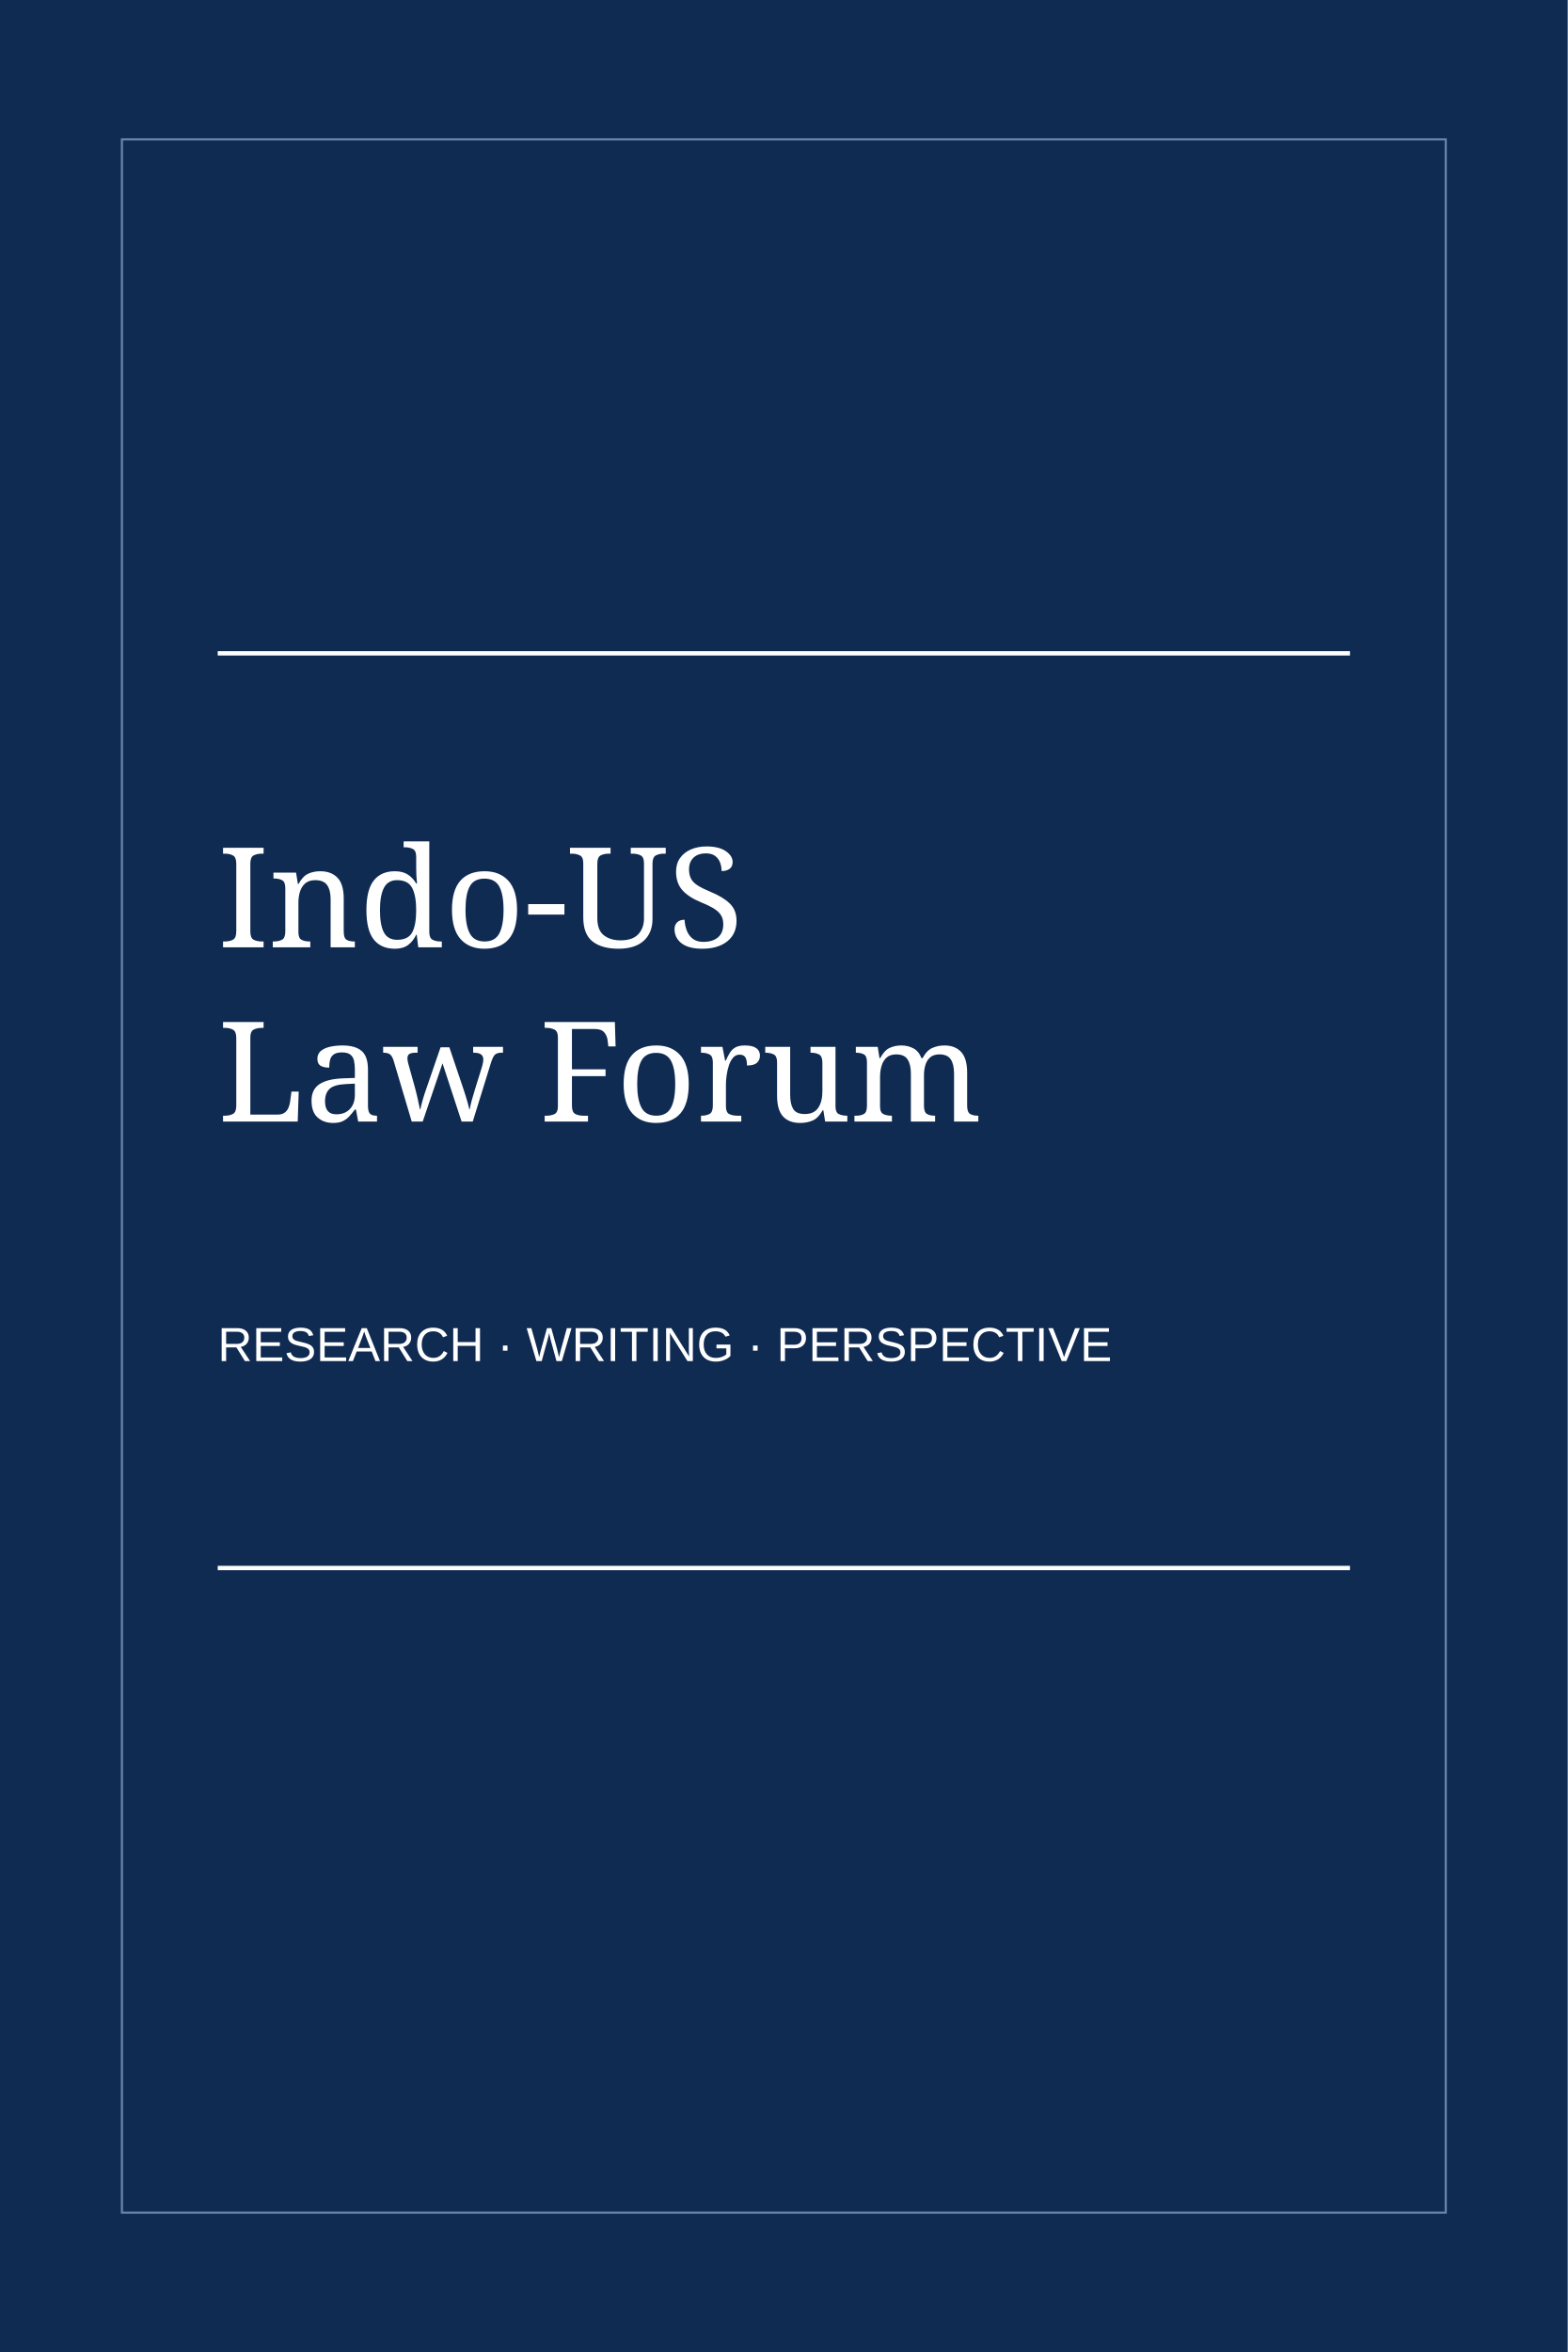
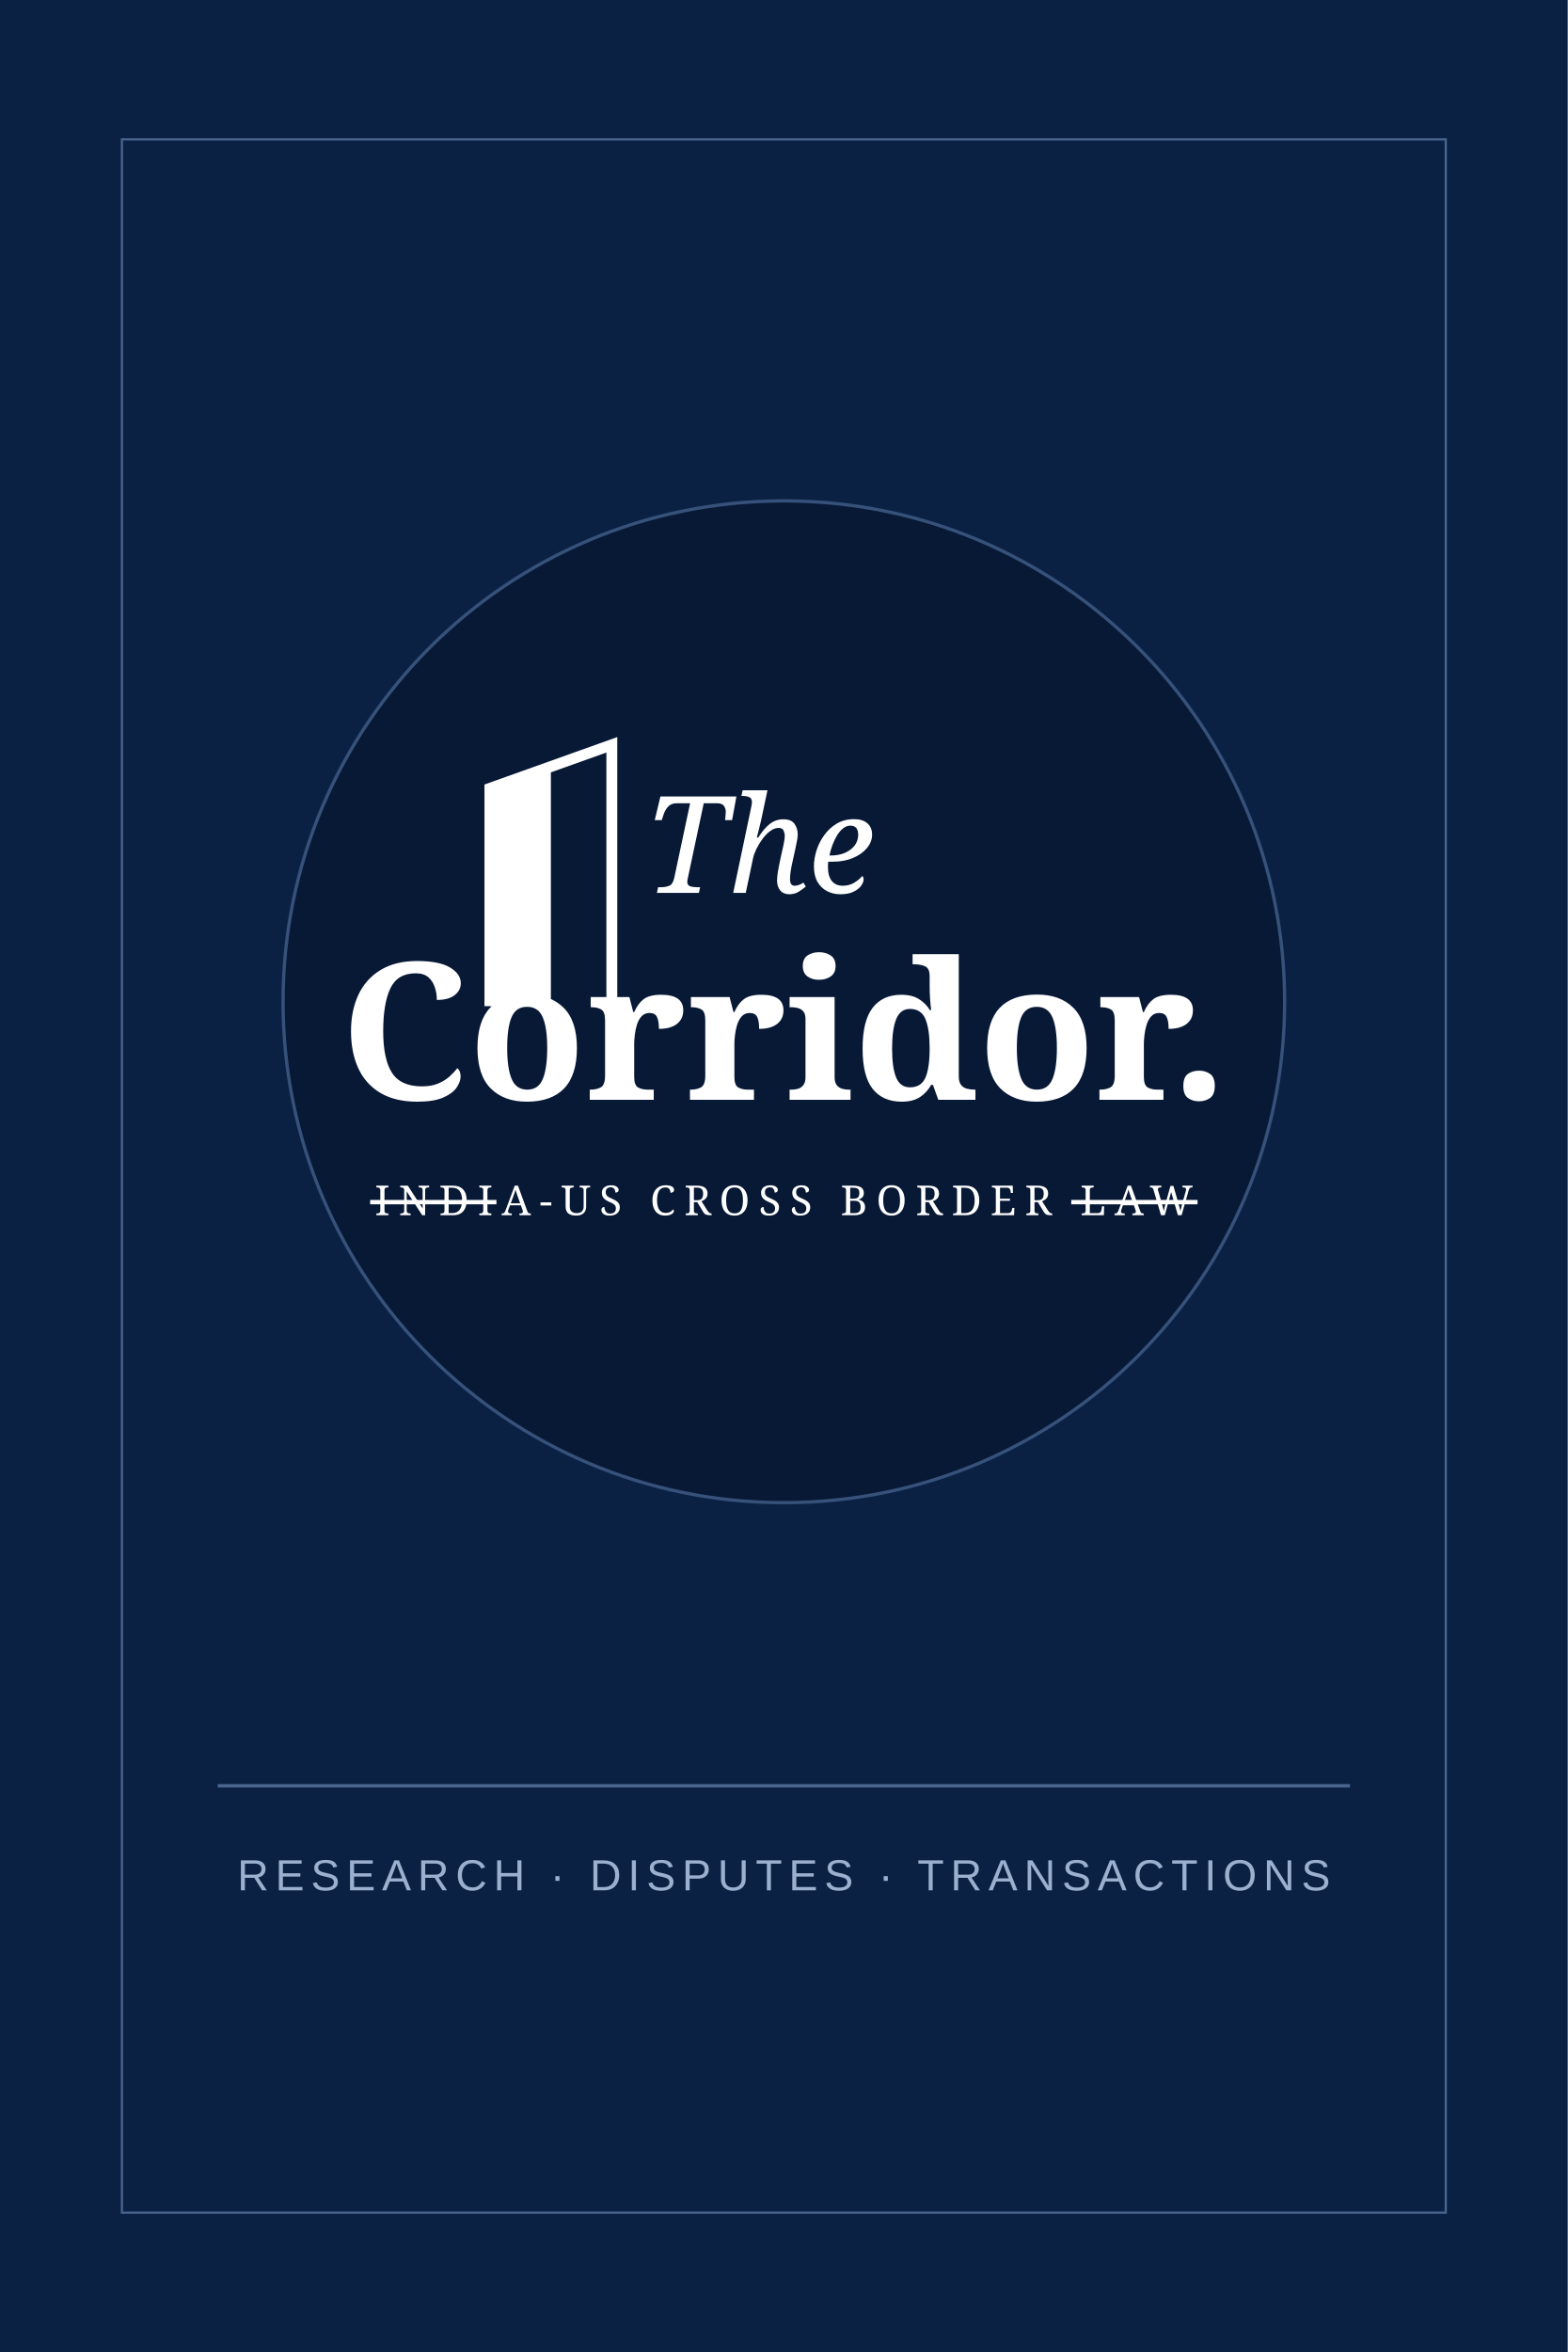
<svg xmlns="http://www.w3.org/2000/svg" width="720" height="1080" viewBox="0 0 720 1080">
-   <rect width="720" height="1080" fill="#102b52" />
-   <path d="M56 64H664V1016H56Z" fill="none" stroke="#6683aa" />
-   <path d="M100 300H620M100 720H620" stroke="#fff" stroke-width="2" />
-   <g fill="#fff" font-family="Georgia,serif" font-size="64">
-     <text x="100" y="435">Indo-US</text>
-     <text x="100" y="515">Law Forum</text>
-   </g>
-   <text x="100" y="625" fill="#fff" font-family="Arial,sans-serif" font-size="22">RESEARCH · WRITING · PERSPECTIVE</text>
+   <rect width="720" height="1080" fill="#0b2144" />
+   <path d="M56 64H664V1016H56Z" fill="none" stroke="#4a668f" />
+   <circle cx="360" cy="460" r="230" fill="#081936" stroke="#36527a" stroke-width="1.5" />
+   <path d="M225 462V362l56-20v142" fill="none" stroke="#ffffff" stroke-width="5" />
+   <path d="M225 362l28-10v110h-28z" fill="#ffffff" />
+   <text x="296" y="410" fill="#ffffff" font-family="Georgia,serif" font-style="italic" font-size="62">The</text>
+   <text x="360" y="505" fill="#ffffff" font-family="Georgia,serif" font-weight="700" font-size="88" text-anchor="middle">Corridor.</text>
+   <path d="M170 552H228M492 552H550" stroke="#ffffff" stroke-width="2" />
+   <text x="360" y="558" fill="#ffffff" font-family="Georgia,serif" font-size="19" letter-spacing="4" text-anchor="middle">INDIA-US CROSS BORDER LAW</text>
+   <path d="M100 820H620" stroke="#4a668f" stroke-width="1.5" />
+   <text x="360" y="868" fill="#9ab0ce" font-family="Arial,sans-serif" font-size="20" letter-spacing="3" text-anchor="middle">RESEARCH · DISPUTES · TRANSACTIONS</text>
</svg>
